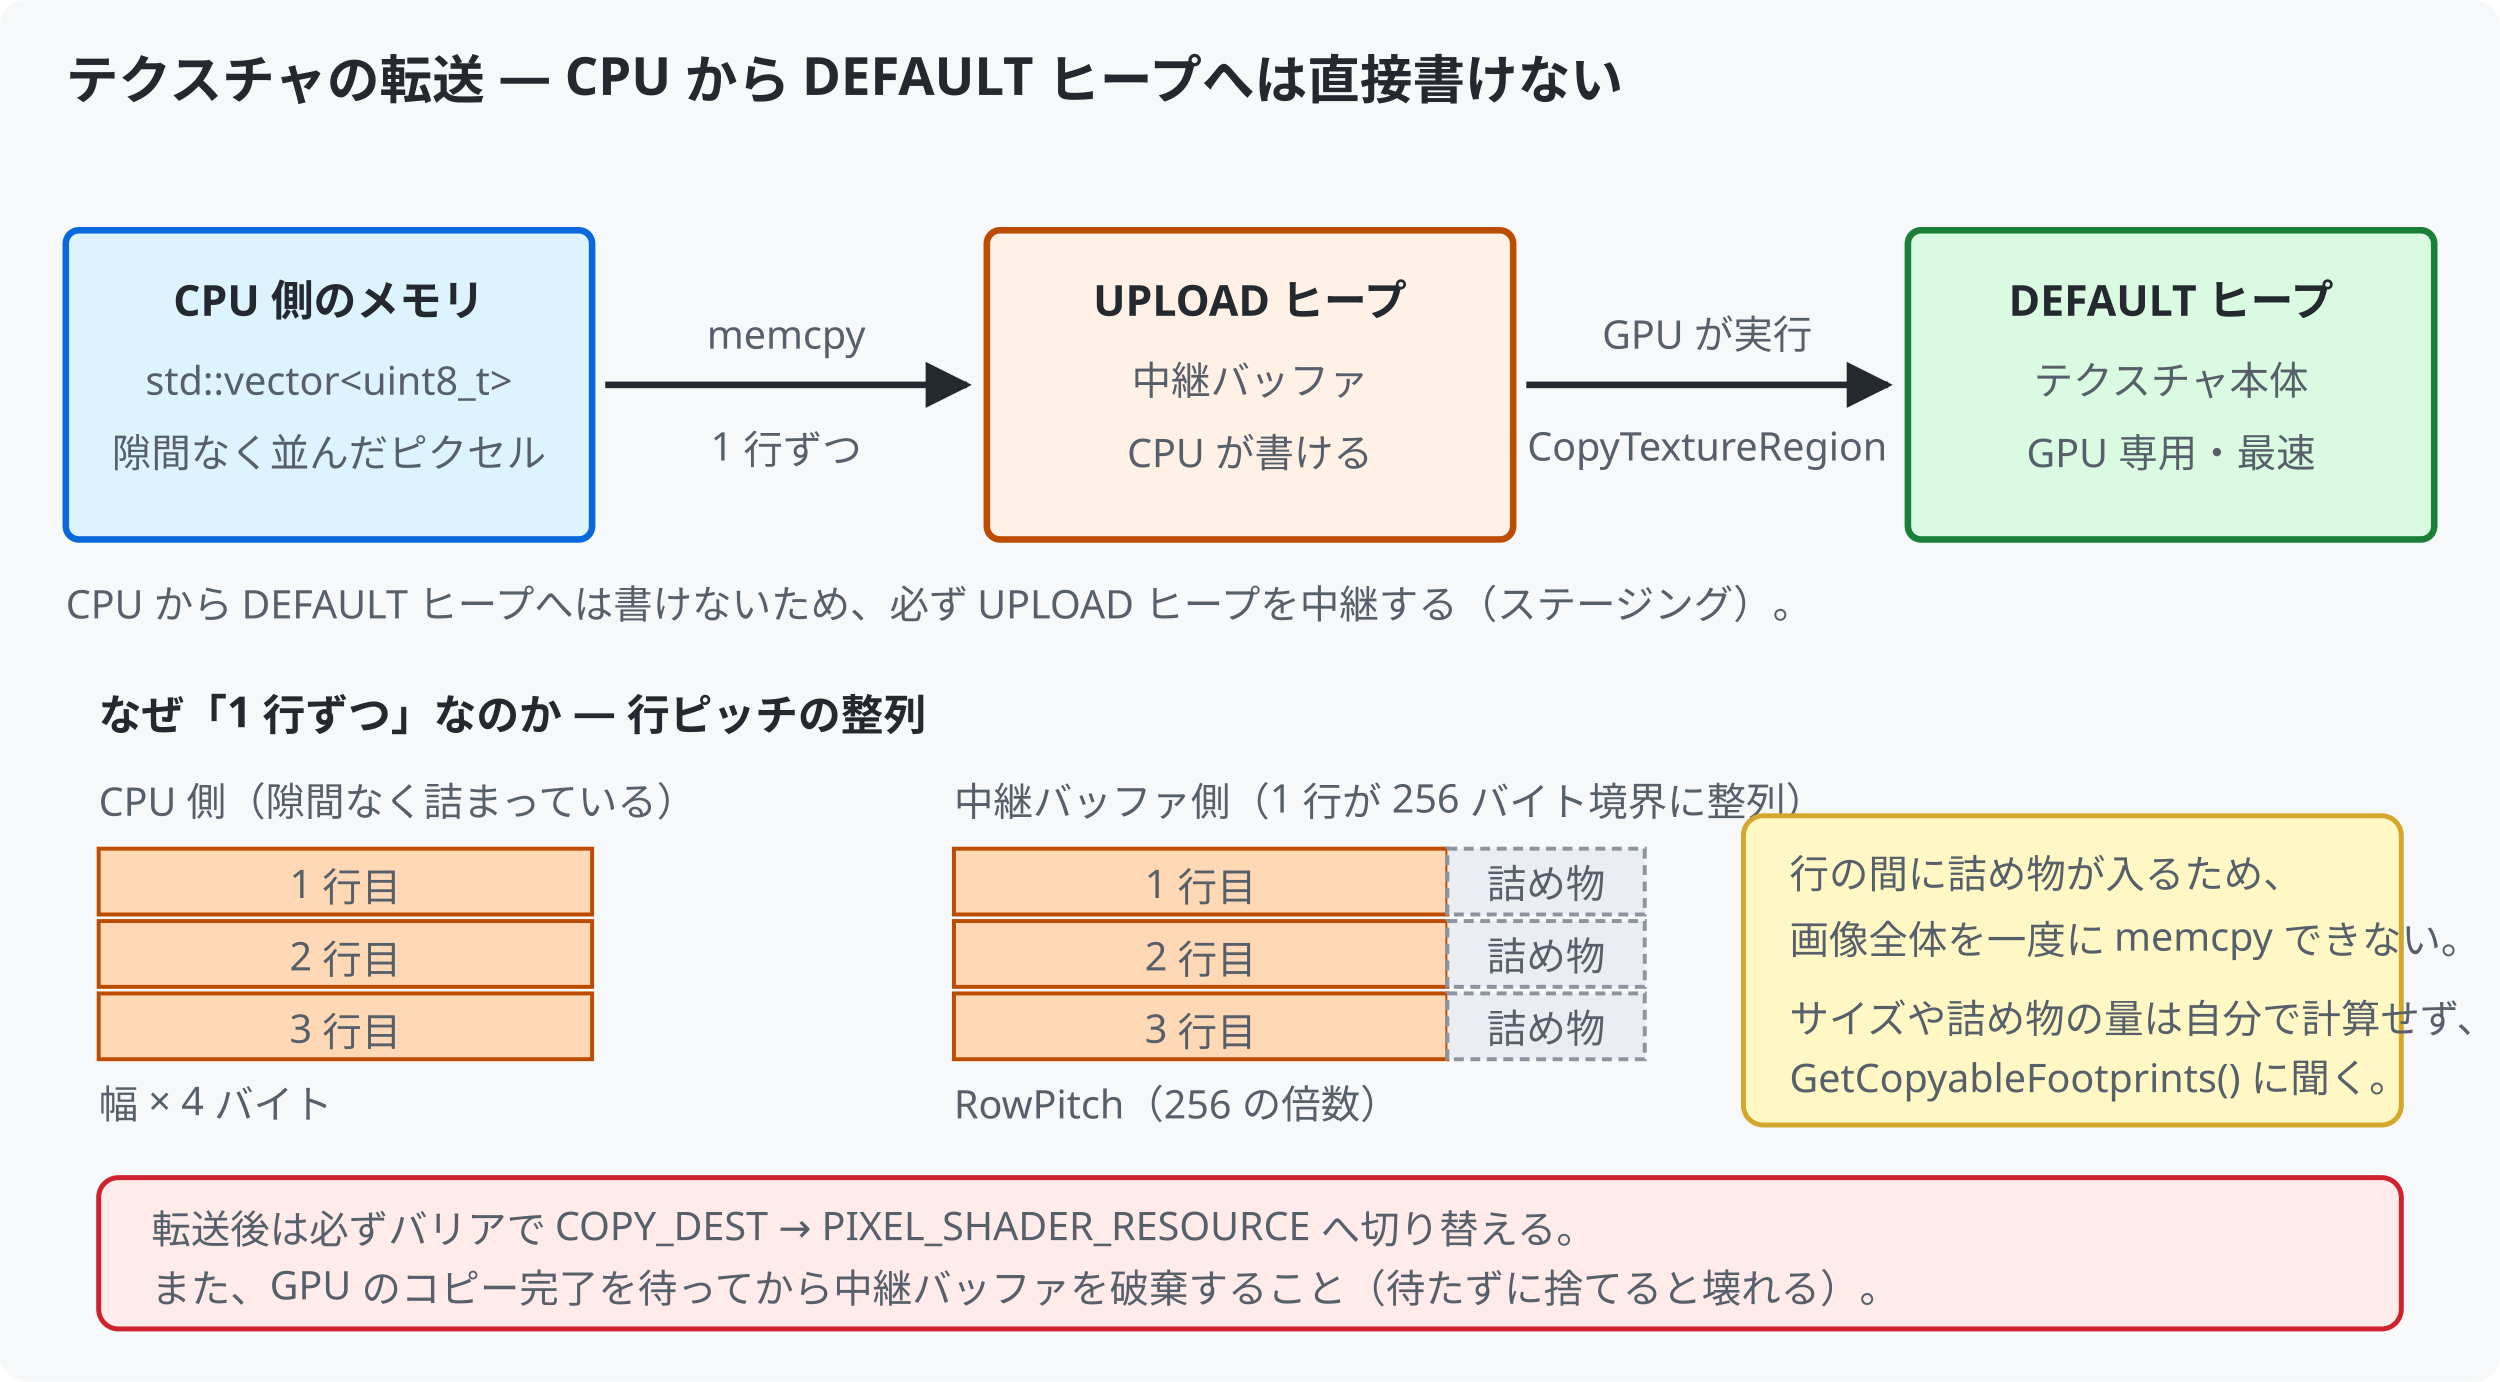
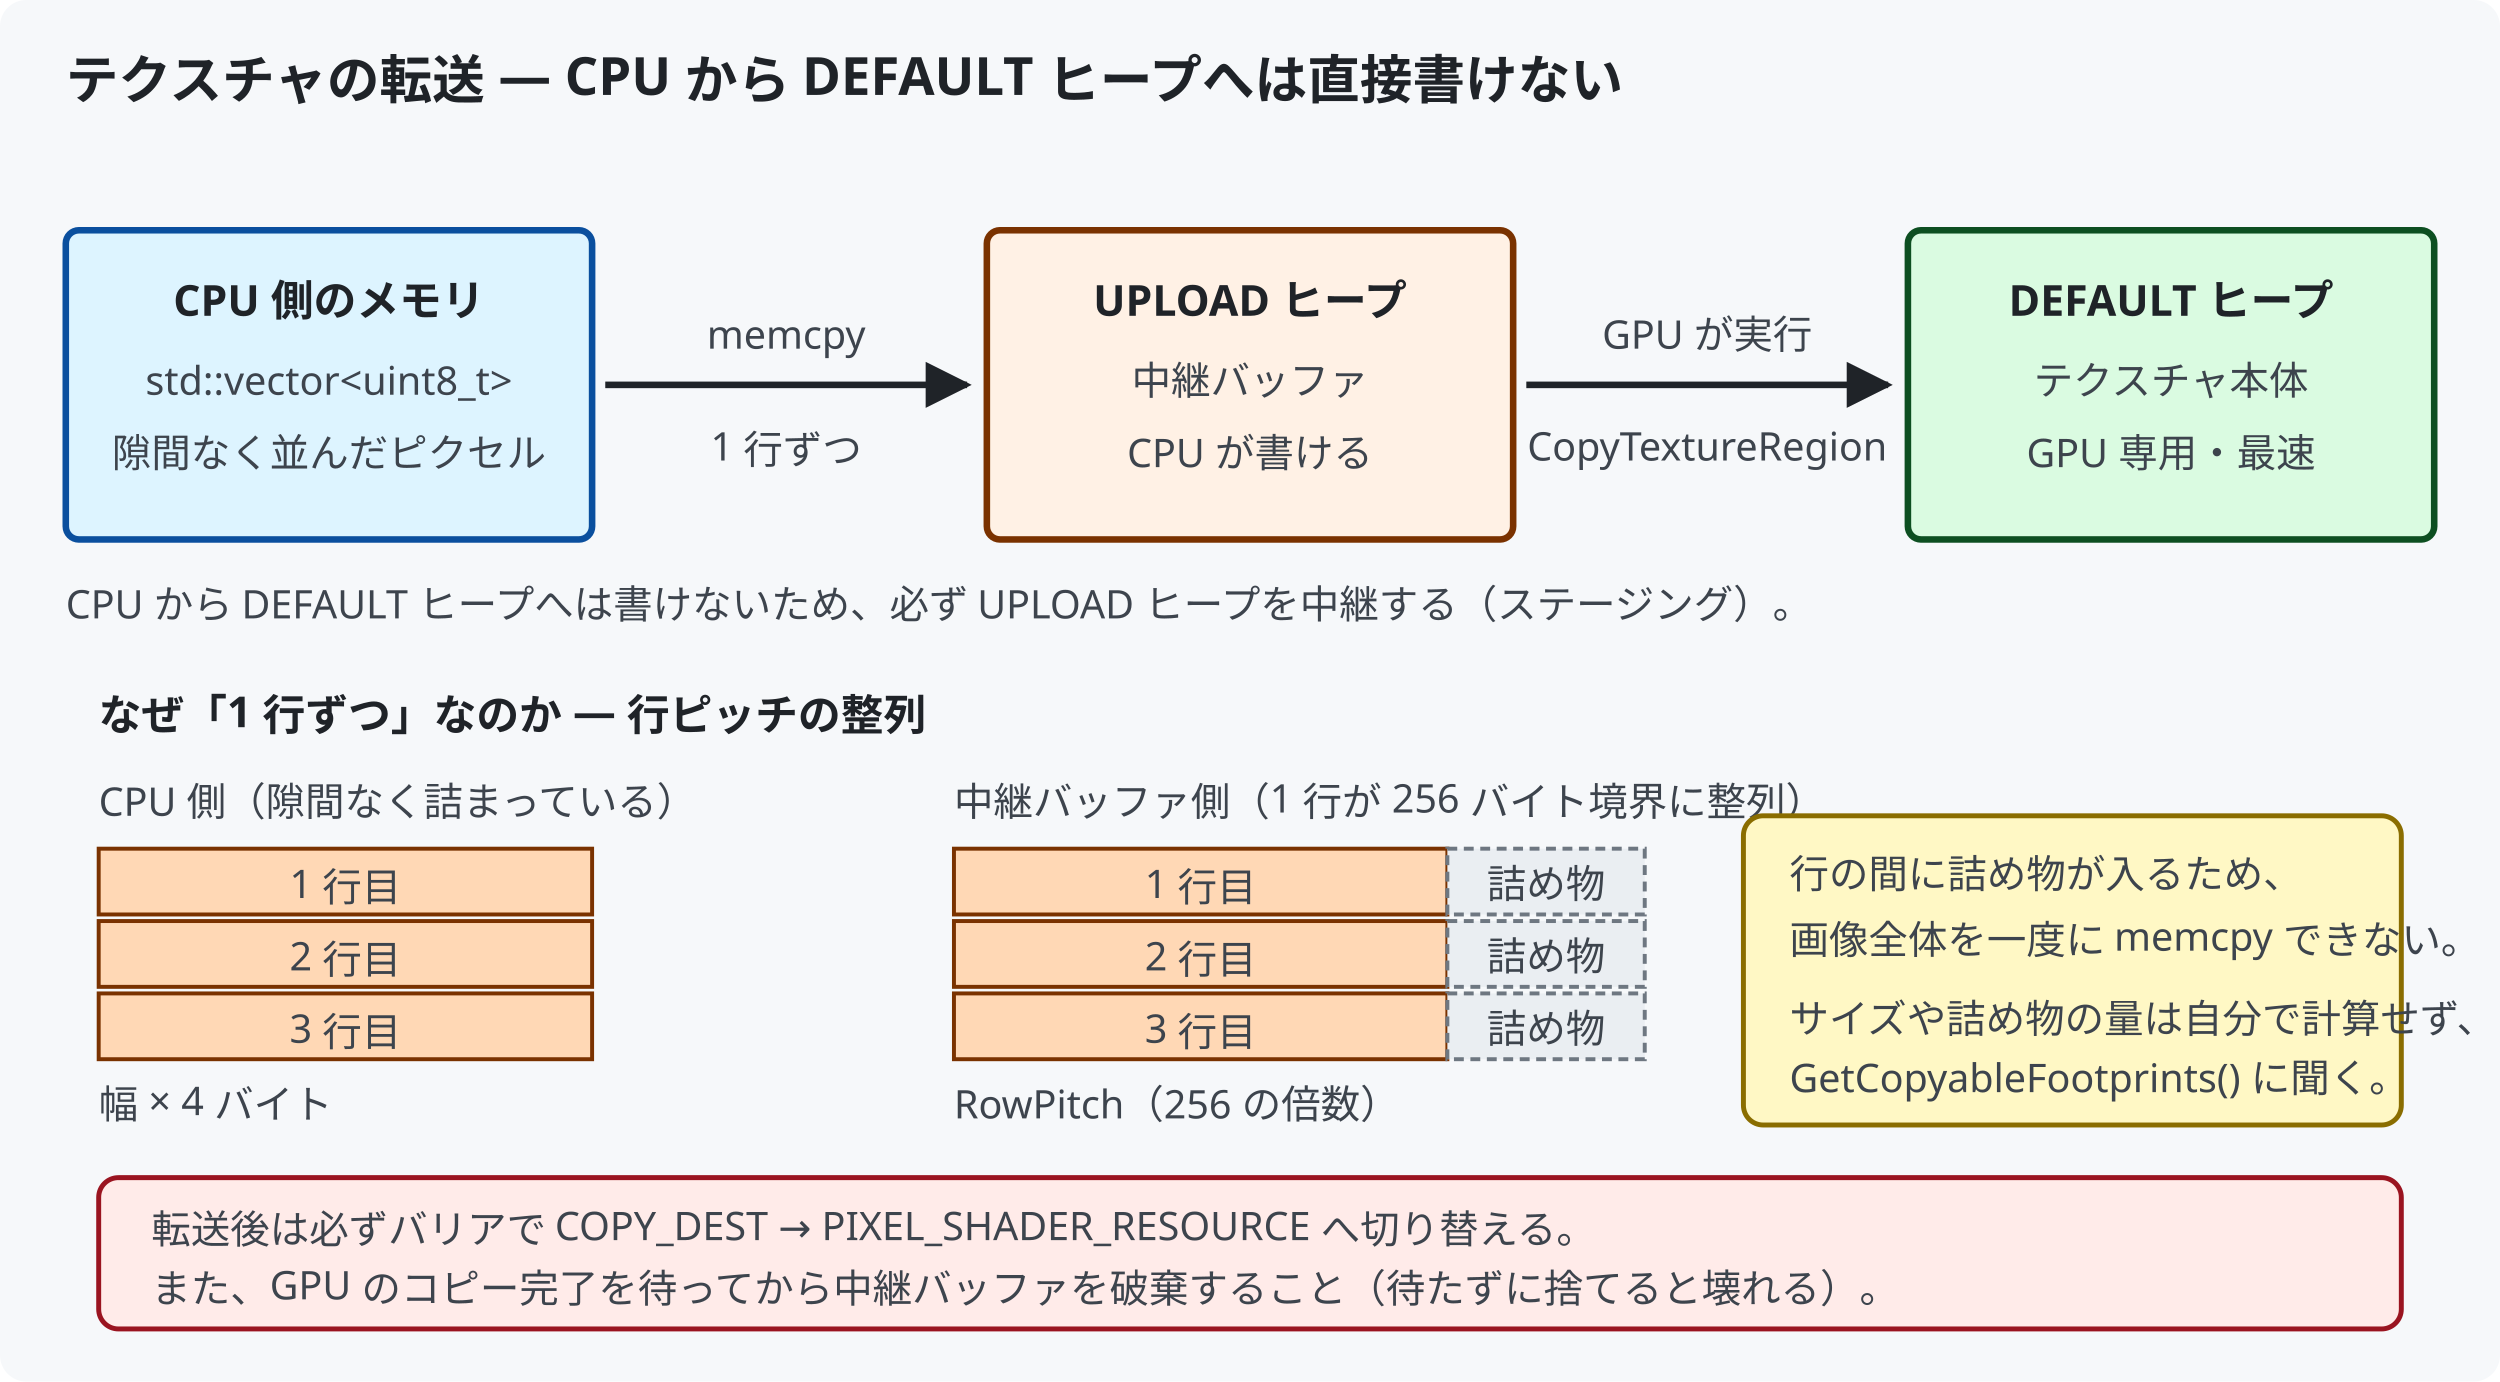
<svg xmlns="http://www.w3.org/2000/svg" viewBox="0 0 760 420" width="760" height="420" role="img" aria-label="テクスチャを UPLOAD ヒープ経由で DEFAULT ヒープへ転送する流れと行ピッチの整列">
  <style>
    .bg    { fill: #f6f8fa; }
-     .txt   { font-family: "Segoe UI", "Yu Gothic UI", "Hiragino Sans", "Noto Sans JP", sans-serif; fill: #24292f; }
+     .txt   { font-family: "Segoe UI", "Yu Gothic UI", "Hiragino Sans", "Noto Sans JP", sans-serif; fill: #1f2328; }
    .ttl   { font-size: 16px; font-weight: 600; }
    .cap   { font-size: 13px; font-weight: 600; }
-     .sub   { font-size: 12px; fill: #57606a; }
-     .cpu   { fill: #ddf4ff; stroke: #0969da; stroke-width: 2; }
-     .upl   { fill: #fff1e5; stroke: #bc4c00; stroke-width: 2; }
-     .def   { fill: #dafbe1; stroke: #1a7f37; stroke-width: 2; }
-     .pad   { fill: #eaeef2; stroke: #8c959f; stroke-width: 1.2; stroke-dasharray: 3 2; }
-     .data  { fill: #ffd8b5; stroke: #bc4c00; stroke-width: 1.2; }
-     .arrow { stroke: #24292f; stroke-width: 2; fill: none; }
+     .sub   { font-size: 12px; fill: #3d444d; }
+     .cpu   { fill: #ddf4ff; stroke: #0a4f9e; stroke-width: 2; }
+     .upl   { fill: #fff1e5; stroke: #7a3200; stroke-width: 2; }
+     .def   { fill: #dafbe1; stroke: #0d4f21; stroke-width: 2; }
+     .pad   { fill: #eaeef2; stroke: #6e7781; stroke-width: 1.2; stroke-dasharray: 3 2; }
+     .data  { fill: #ffd8b5; stroke: #7a3200; stroke-width: 1.2; }
+     .arrow { stroke: #1f2328; stroke-width: 2; fill: none; }
  </style>
  <rect class="bg" width="760" height="420" rx="8" />
  <text class="txt ttl" x="20" y="30">テクスチャの転送 — CPU から DEFAULT ヒープへは直接書けない</text>
  <defs>
    <marker id="ta" viewBox="0 0 10 10" refX="9" refY="5" markerWidth="7" markerHeight="7" orient="auto">
-       <path d="M 0 0 L 10 5 L 0 10 z" fill="#24292f" />
+       <path d="M 0 0 L 10 5 L 0 10 z" fill="#1f2328" />
    </marker>
  </defs>
  <rect class="cpu" x="20" y="70" width="160" height="94" rx="4" />
  <text class="txt cap" text-anchor="middle" x="100" y="96">CPU 側のメモリ</text>
  <text class="txt sub" text-anchor="middle" x="100" y="120">std::vector&lt;uint8_t&gt;</text>
  <text class="txt sub" text-anchor="middle" x="100" y="142">隙間なく並んだピクセル</text>
  <rect class="upl" x="300" y="70" width="160" height="94" rx="4" />
  <text class="txt cap" text-anchor="middle" x="380" y="96">UPLOAD ヒープ</text>
  <text class="txt sub" text-anchor="middle" x="380" y="120">中継バッファ</text>
  <text class="txt sub" text-anchor="middle" x="380" y="142">CPU が書ける</text>
  <rect class="def" x="580" y="70" width="160" height="94" rx="4" />
  <text class="txt cap" text-anchor="middle" x="660" y="96">DEFAULT ヒープ</text>
  <text class="txt sub" text-anchor="middle" x="660" y="120">テクスチャ本体</text>
  <text class="txt sub" text-anchor="middle" x="660" y="142">GPU 専用・最速</text>
  <line class="arrow" x1="184" y1="117" x2="294" y2="117" marker-end="url(#ta)" />
  <text class="txt sub" text-anchor="middle" x="239" y="106">memcpy</text>
  <text class="txt sub" text-anchor="middle" x="239" y="140">1 行ずつ</text>
  <line class="arrow" x1="464" y1="117" x2="574" y2="117" marker-end="url(#ta)" />
  <text class="txt sub" text-anchor="middle" x="519" y="106">GPU が実行</text>
  <text class="txt sub" text-anchor="middle" x="519" y="140">CopyTextureRegion</text>
  <text class="txt sub" x="20" y="188">CPU から DEFAULT ヒープへは書けないため、必ず UPLOAD ヒープを中継する（ステージング）。</text>
  <text class="txt cap" x="30" y="222">なぜ「1 行ずつ」なのか — 行ピッチの整列</text>
  <text class="txt sub" x="30" y="248">CPU 側（隙間なく詰まっている）</text>
  <rect class="data" x="30" y="258" width="150" height="20" />
  <rect class="data" x="30" y="280" width="150" height="20" />
  <rect class="data" x="30" y="302" width="150" height="20" />
  <text class="txt sub" text-anchor="middle" x="105" y="273">1 行目</text>
  <text class="txt sub" text-anchor="middle" x="105" y="295">2 行目</text>
  <text class="txt sub" text-anchor="middle" x="105" y="317">3 行目</text>
  <text class="txt sub" x="30" y="340">幅 × 4 バイト</text>
  <text class="txt sub" x="290" y="248">中継バッファ側（1 行が 256 バイト境界に整列）</text>
  <rect class="data" x="290" y="258" width="150" height="20" />
  <rect class="pad" x="440" y="258" width="60" height="20" />
  <rect class="data" x="290" y="280" width="150" height="20" />
  <rect class="pad" x="440" y="280" width="60" height="20" />
  <rect class="data" x="290" y="302" width="150" height="20" />
  <rect class="pad" x="440" y="302" width="60" height="20" />
  <text class="txt sub" text-anchor="middle" x="365" y="273">1 行目</text>
  <text class="txt sub" text-anchor="middle" x="470" y="273">詰め物</text>
  <text class="txt sub" text-anchor="middle" x="365" y="295">2 行目</text>
  <text class="txt sub" text-anchor="middle" x="470" y="295">詰め物</text>
  <text class="txt sub" text-anchor="middle" x="365" y="317">3 行目</text>
  <text class="txt sub" text-anchor="middle" x="470" y="317">詰め物</text>
  <text class="txt sub" x="290" y="340">RowPitch（256 の倍数）</text>
-   <rect x="530" y="248" width="200" height="94" rx="6" fill="#fff8c5" stroke="#d4a72c" stroke-width="1.5" />
+   <rect x="530" y="248" width="200" height="94" rx="6" fill="#fff8c5" stroke="#8a6d00" stroke-width="1.5" />
  <text class="txt sub" x="544" y="270">行の間に詰め物が入るため、</text>
  <text class="txt sub" x="544" y="290">画像全体を一度に memcpy できない。</text>
  <text class="txt sub" x="544" y="314">サイズや詰め物の量は自分で計算せず、</text>
  <text class="txt sub" x="544" y="332">GetCopyableFootprints() に聞く。</text>
-   <rect x="30" y="358" width="700" height="46" rx="6" fill="#ffebe9" stroke="#cf222e" stroke-width="1.5" />
+   <rect x="30" y="358" width="700" height="46" rx="6" fill="#ffebe9" stroke="#9a1420" stroke-width="1.5" />
  <text class="txt sub" x="46" y="378">転送後は必ずバリアで COPY_DEST → PIXEL_SHADER_RESOURCE へ切り替える。</text>
  <text class="txt sub" x="46" y="396">また、GPU のコピー完了を待ってから中継バッファを破棄すること（待たずに捨てると壊れる）。</text>
</svg>
